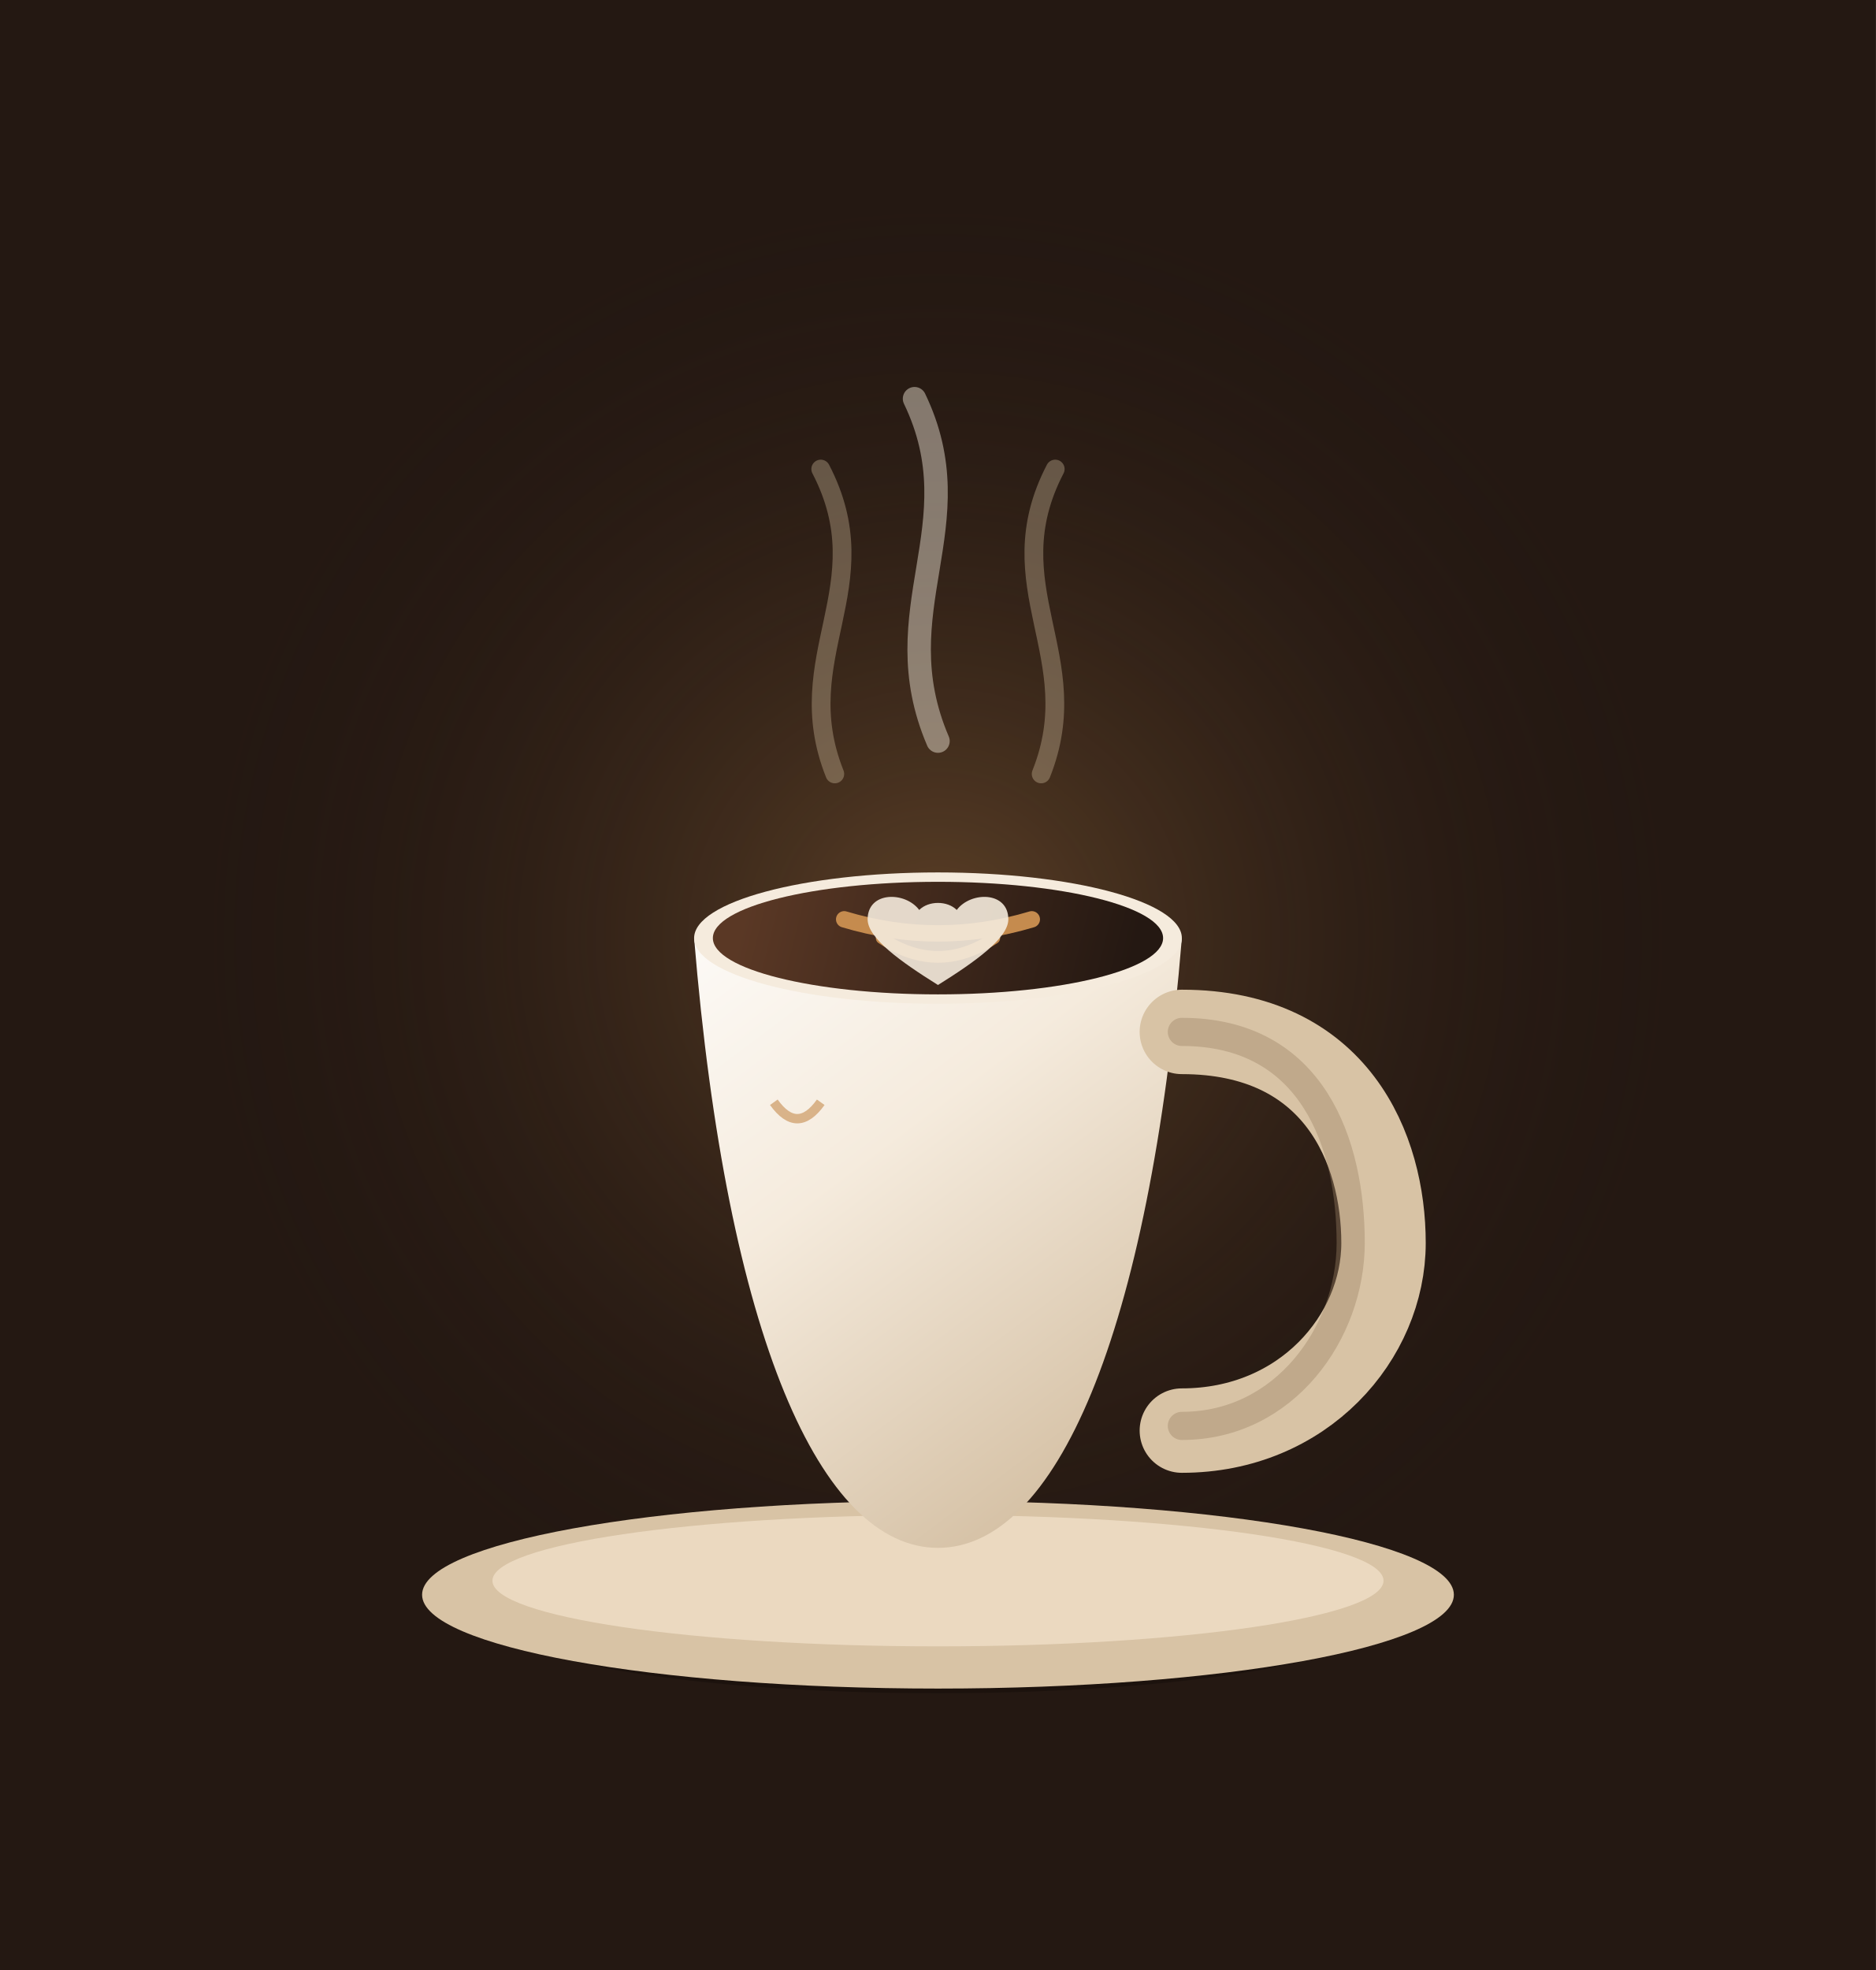
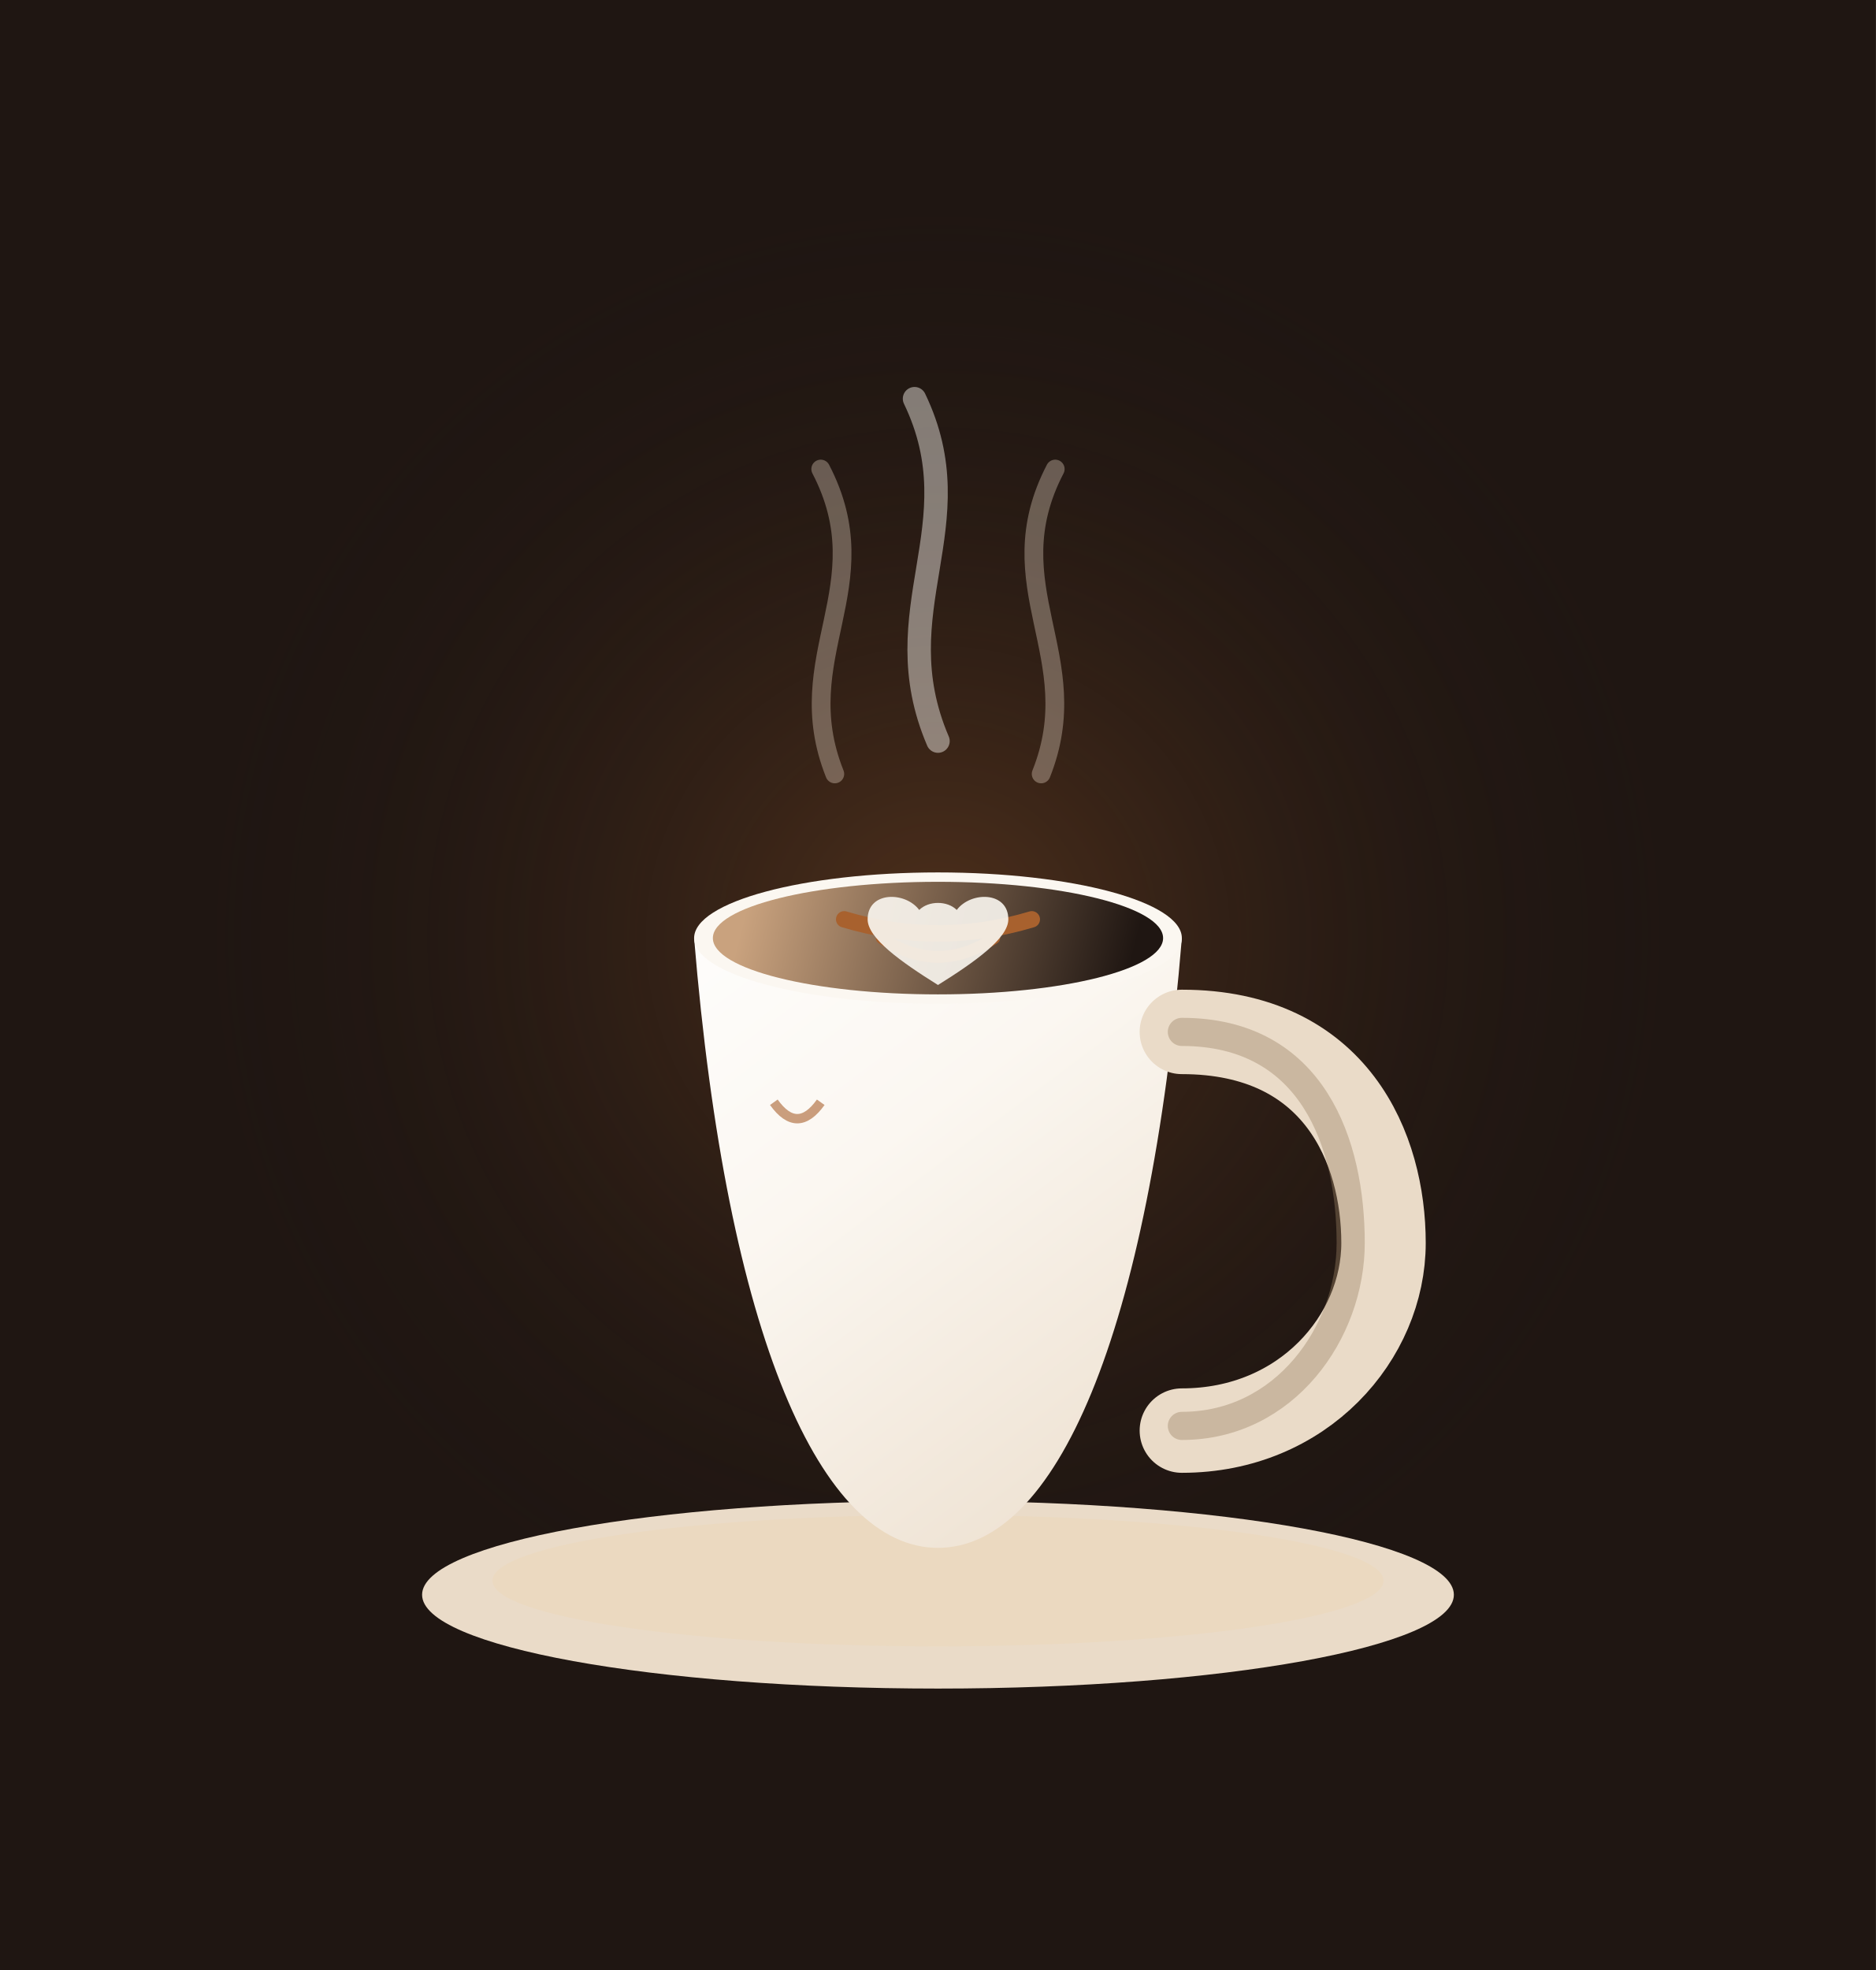
<svg xmlns="http://www.w3.org/2000/svg" viewBox="0 0 400 420" fill="none">
  <defs>
    <radialGradient id="glow1" cx="200" cy="200" r="160" gradientUnits="userSpaceOnUse">
-       <stop offset="0%" stop-color="#C58B4E" stop-opacity="0.35" />
-       <stop offset="100%" stop-color="#241812" stop-opacity="0" />
+       <stop offset="0%" stop-color="#A8612E" stop-opacity="0.35" />
+       <stop offset="100%" stop-color="#1F1612" stop-opacity="0" />
    </radialGradient>
    <linearGradient id="cupGrad1" x1="140" y1="180" x2="260" y2="340" gradientUnits="userSpaceOnUse">
      <stop offset="0%" stop-color="#FFFFFF" />
-       <stop offset="40%" stop-color="#F5EBDD" />
-       <stop offset="100%" stop-color="#C7AE8C" />
+       <stop offset="40%" stop-color="#FBF7F1" />
+       <stop offset="100%" stop-color="#EADBC8" />
    </linearGradient>
    <linearGradient id="coffeeGrad1" x1="160" y1="190" x2="240" y2="210" gradientUnits="userSpaceOnUse">
-       <stop offset="0%" stop-color="#5A3825" />
-       <stop offset="100%" stop-color="#241812" />
+       <stop offset="0%" stop-color="#C9A27E" />
+       <stop offset="100%" stop-color="#1F1612" />
    </linearGradient>
  </defs>
-   <rect width="400" height="420" fill="#241812" />
+   <rect width="400" height="420" fill="#1F1612" />
  <circle cx="200" cy="210" r="170" fill="url(#glow1)" />
-   <ellipse cx="200" cy="345" rx="95" ry="16" fill="#18100C" opacity="0.7" />
-   <ellipse cx="200" cy="340" rx="110" ry="20" fill="#D8C3A5" />
+   <ellipse cx="200" cy="345" rx="95" ry="16" fill="#1F1612" opacity="0.7" />
+   <ellipse cx="200" cy="340" rx="110" ry="20" fill="#EADBC8" />
  <ellipse cx="200" cy="337" rx="95" ry="14" fill="#EBD9C0" />
  <path d="M148 200 H252 C245 285 225 330 200 330 C175 330 155 285 148 200Z" fill="url(#cupGrad1)" />
-   <path d="M252 220 C285 220 295 245 295 265 C295 285 278 305 252 305" stroke="#D8C3A5" stroke-width="18" stroke-linecap="round" fill="none" />
+   <path d="M252 220 C285 220 295 245 295 265 C295 285 278 305 252 305" stroke="#EADBC8" stroke-width="18" stroke-linecap="round" fill="none" />
  <path d="M252 220 C280 220 288 244 288 265 C288 284 274 304 252 304" stroke="#9C8366" stroke-opacity="0.4" stroke-width="6" stroke-linecap="round" fill="none" />
-   <ellipse cx="200" cy="200" rx="52" ry="14" fill="#F5EBDD" />
+   <ellipse cx="200" cy="200" rx="52" ry="14" fill="#FBF7F1" />
  <ellipse cx="200" cy="200" rx="48" ry="12" fill="url(#coffeeGrad1)" />
-   <path d="M180 196 Q200 202 220 196" stroke="#C58B4E" stroke-width="3.5" stroke-linecap="round" fill="none" />
-   <path d="M188 200 Q200 208 212 200" stroke="#C58B4E" stroke-width="2.5" stroke-linecap="round" fill="none" />
-   <path d="M196 194 C193 190 185 190 185 196 C185 200 192 205 200 210 C208 205 215 200 215 196 C215 190 207 190 204 194 C202 192 198 192 196 194Z" fill="#F5EBDD" opacity="0.9" />
-   <path d="M178 165 C168 140 188 125 175 100" stroke="#D8C3A5" stroke-opacity="0.35" stroke-width="4" stroke-linecap="round" fill="none" />
-   <path d="M200 158 C188 130 208 112 195 85" stroke="#F5EBDD" stroke-opacity="0.45" stroke-width="5" stroke-linecap="round" fill="none" />
-   <path d="M222 165 C232 140 212 125 225 100" stroke="#D8C3A5" stroke-opacity="0.35" stroke-width="4" stroke-linecap="round" fill="none" />
-   <path d="M165 235 Q170 242 175 235" stroke="#C58B4E" stroke-opacity="0.6" stroke-width="2" fill="none" />
+   <path d="M180 196 Q200 202 220 196" stroke="#A8612E" stroke-width="3.5" stroke-linecap="round" fill="none" />
+   <path d="M188 200 Q200 208 212 200" stroke="#A8612E" stroke-width="2.5" stroke-linecap="round" fill="none" />
+   <path d="M196 194 C193 190 185 190 185 196 C185 200 192 205 200 210 C208 205 215 200 215 196 C215 190 207 190 204 194 C202 192 198 192 196 194Z" fill="#FBF7F1" opacity="0.9" />
+   <path d="M178 165 C168 140 188 125 175 100" stroke="#EADBC8" stroke-opacity="0.35" stroke-width="4" stroke-linecap="round" fill="none" />
+   <path d="M200 158 C188 130 208 112 195 85" stroke="#FBF7F1" stroke-opacity="0.45" stroke-width="5" stroke-linecap="round" fill="none" />
+   <path d="M222 165 C232 140 212 125 225 100" stroke="#EADBC8" stroke-opacity="0.35" stroke-width="4" stroke-linecap="round" fill="none" />
+   <path d="M165 235 Q170 242 175 235" stroke="#A8612E" stroke-opacity="0.6" stroke-width="2" fill="none" />
</svg>
